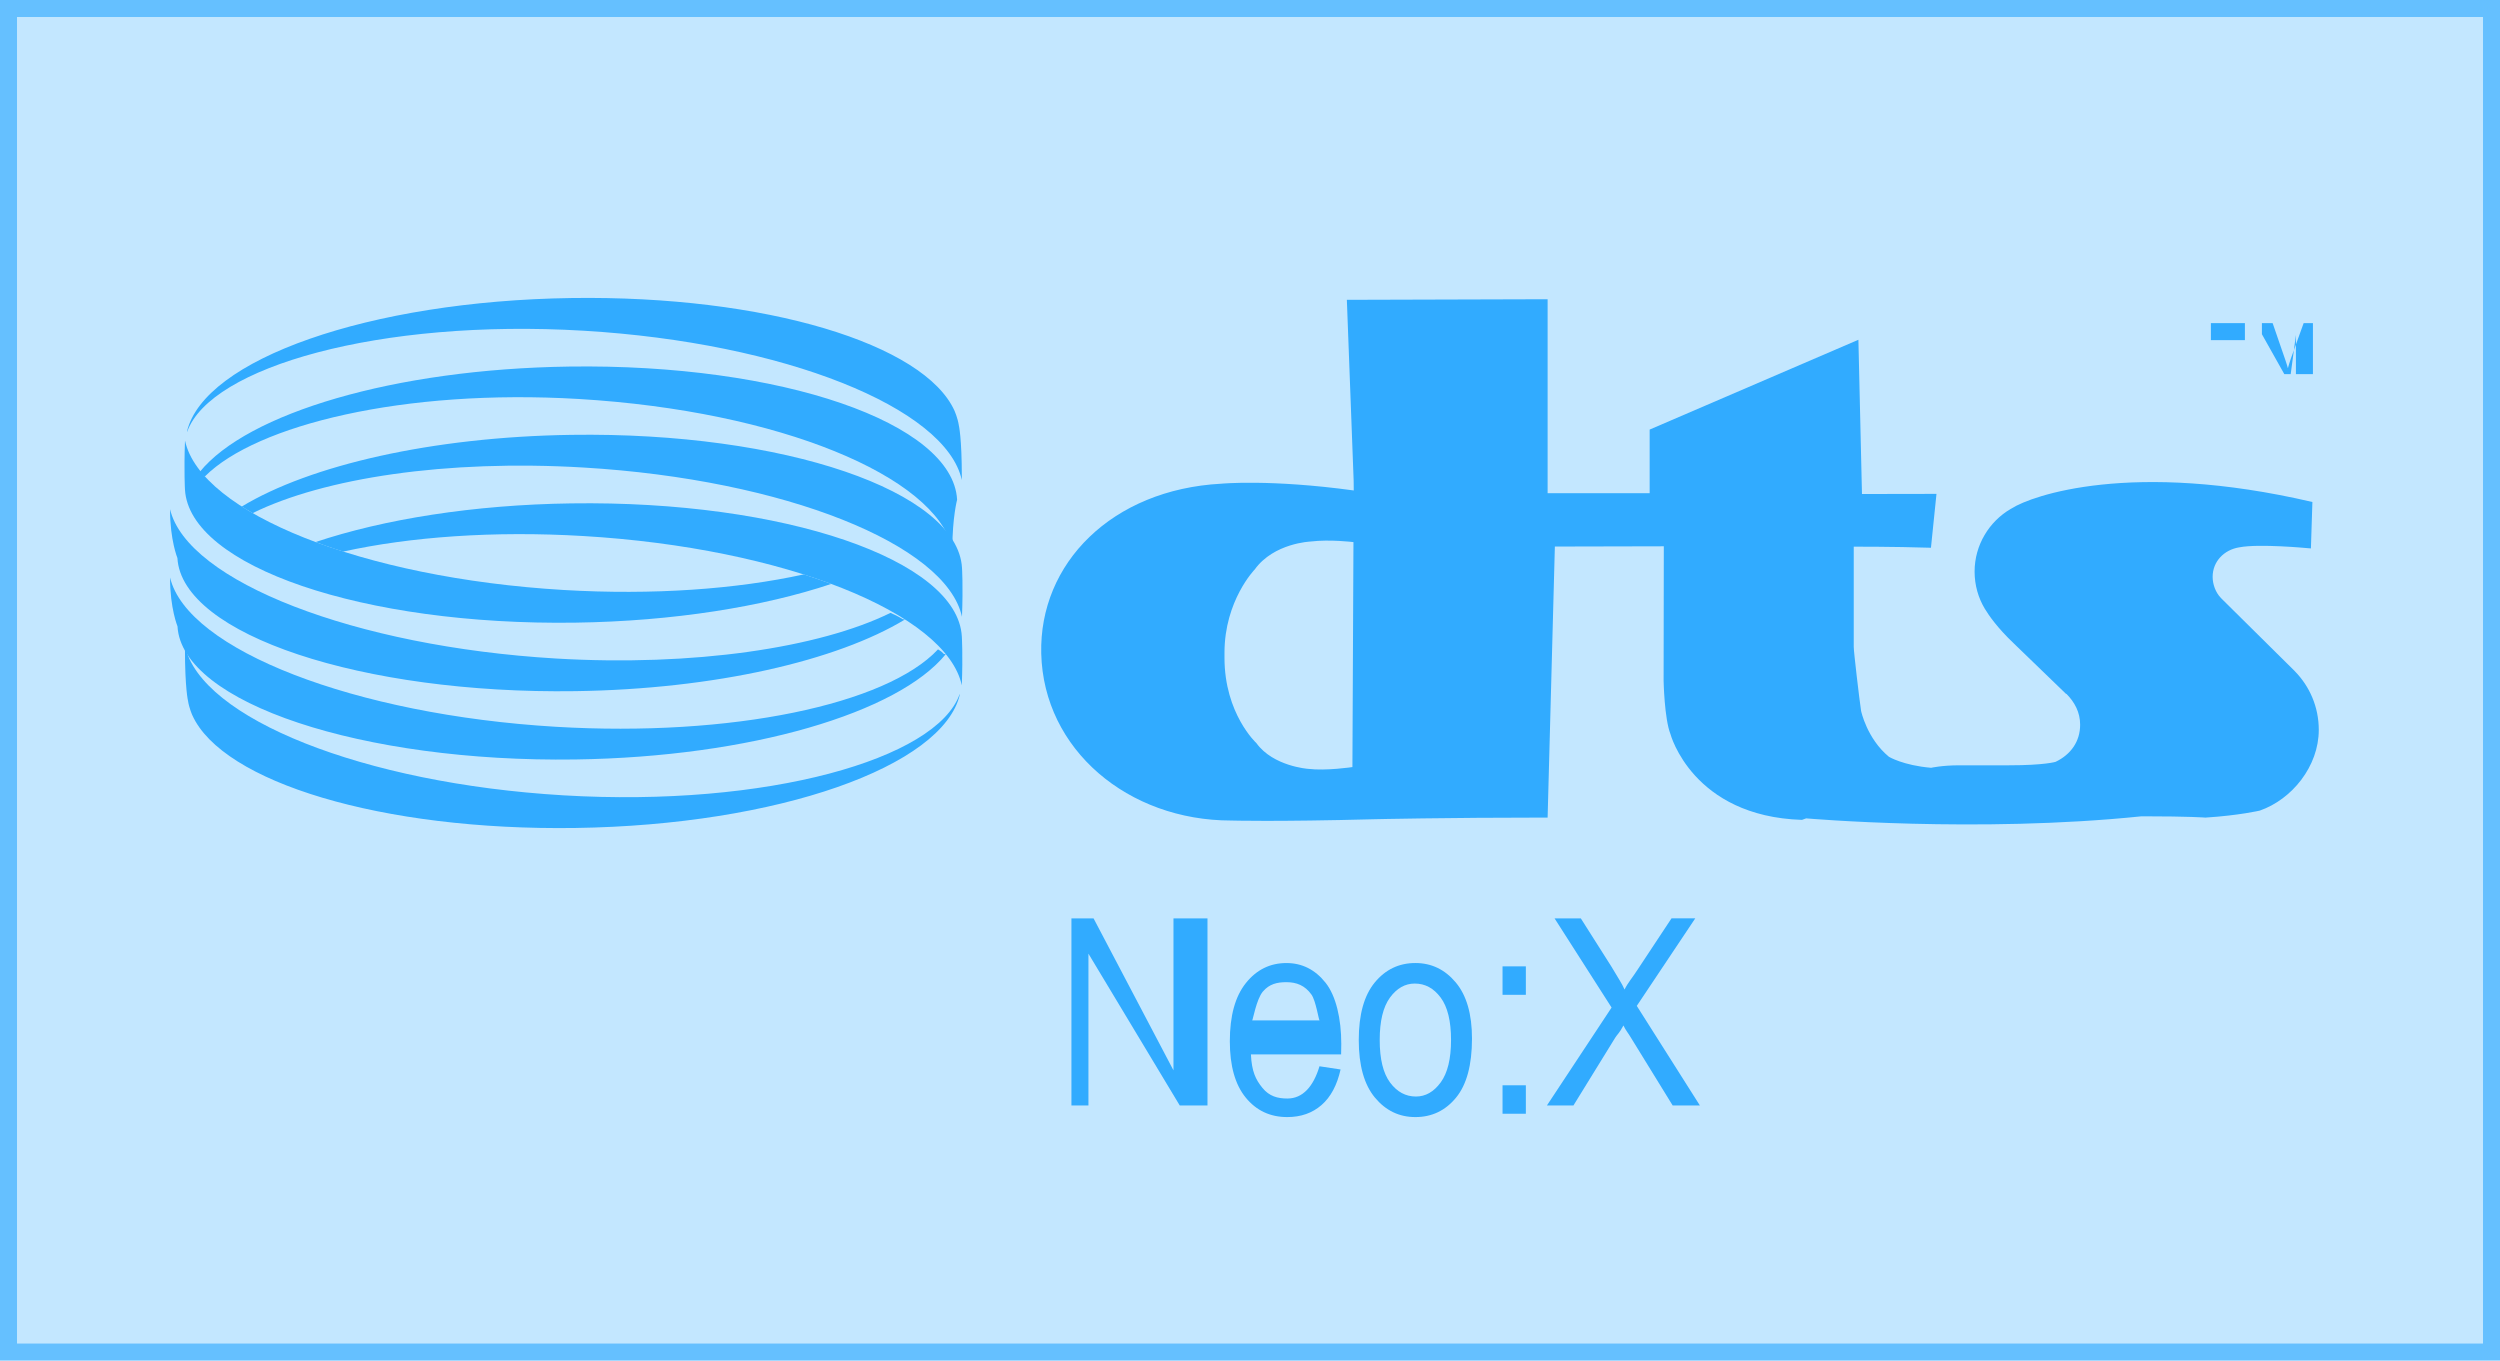
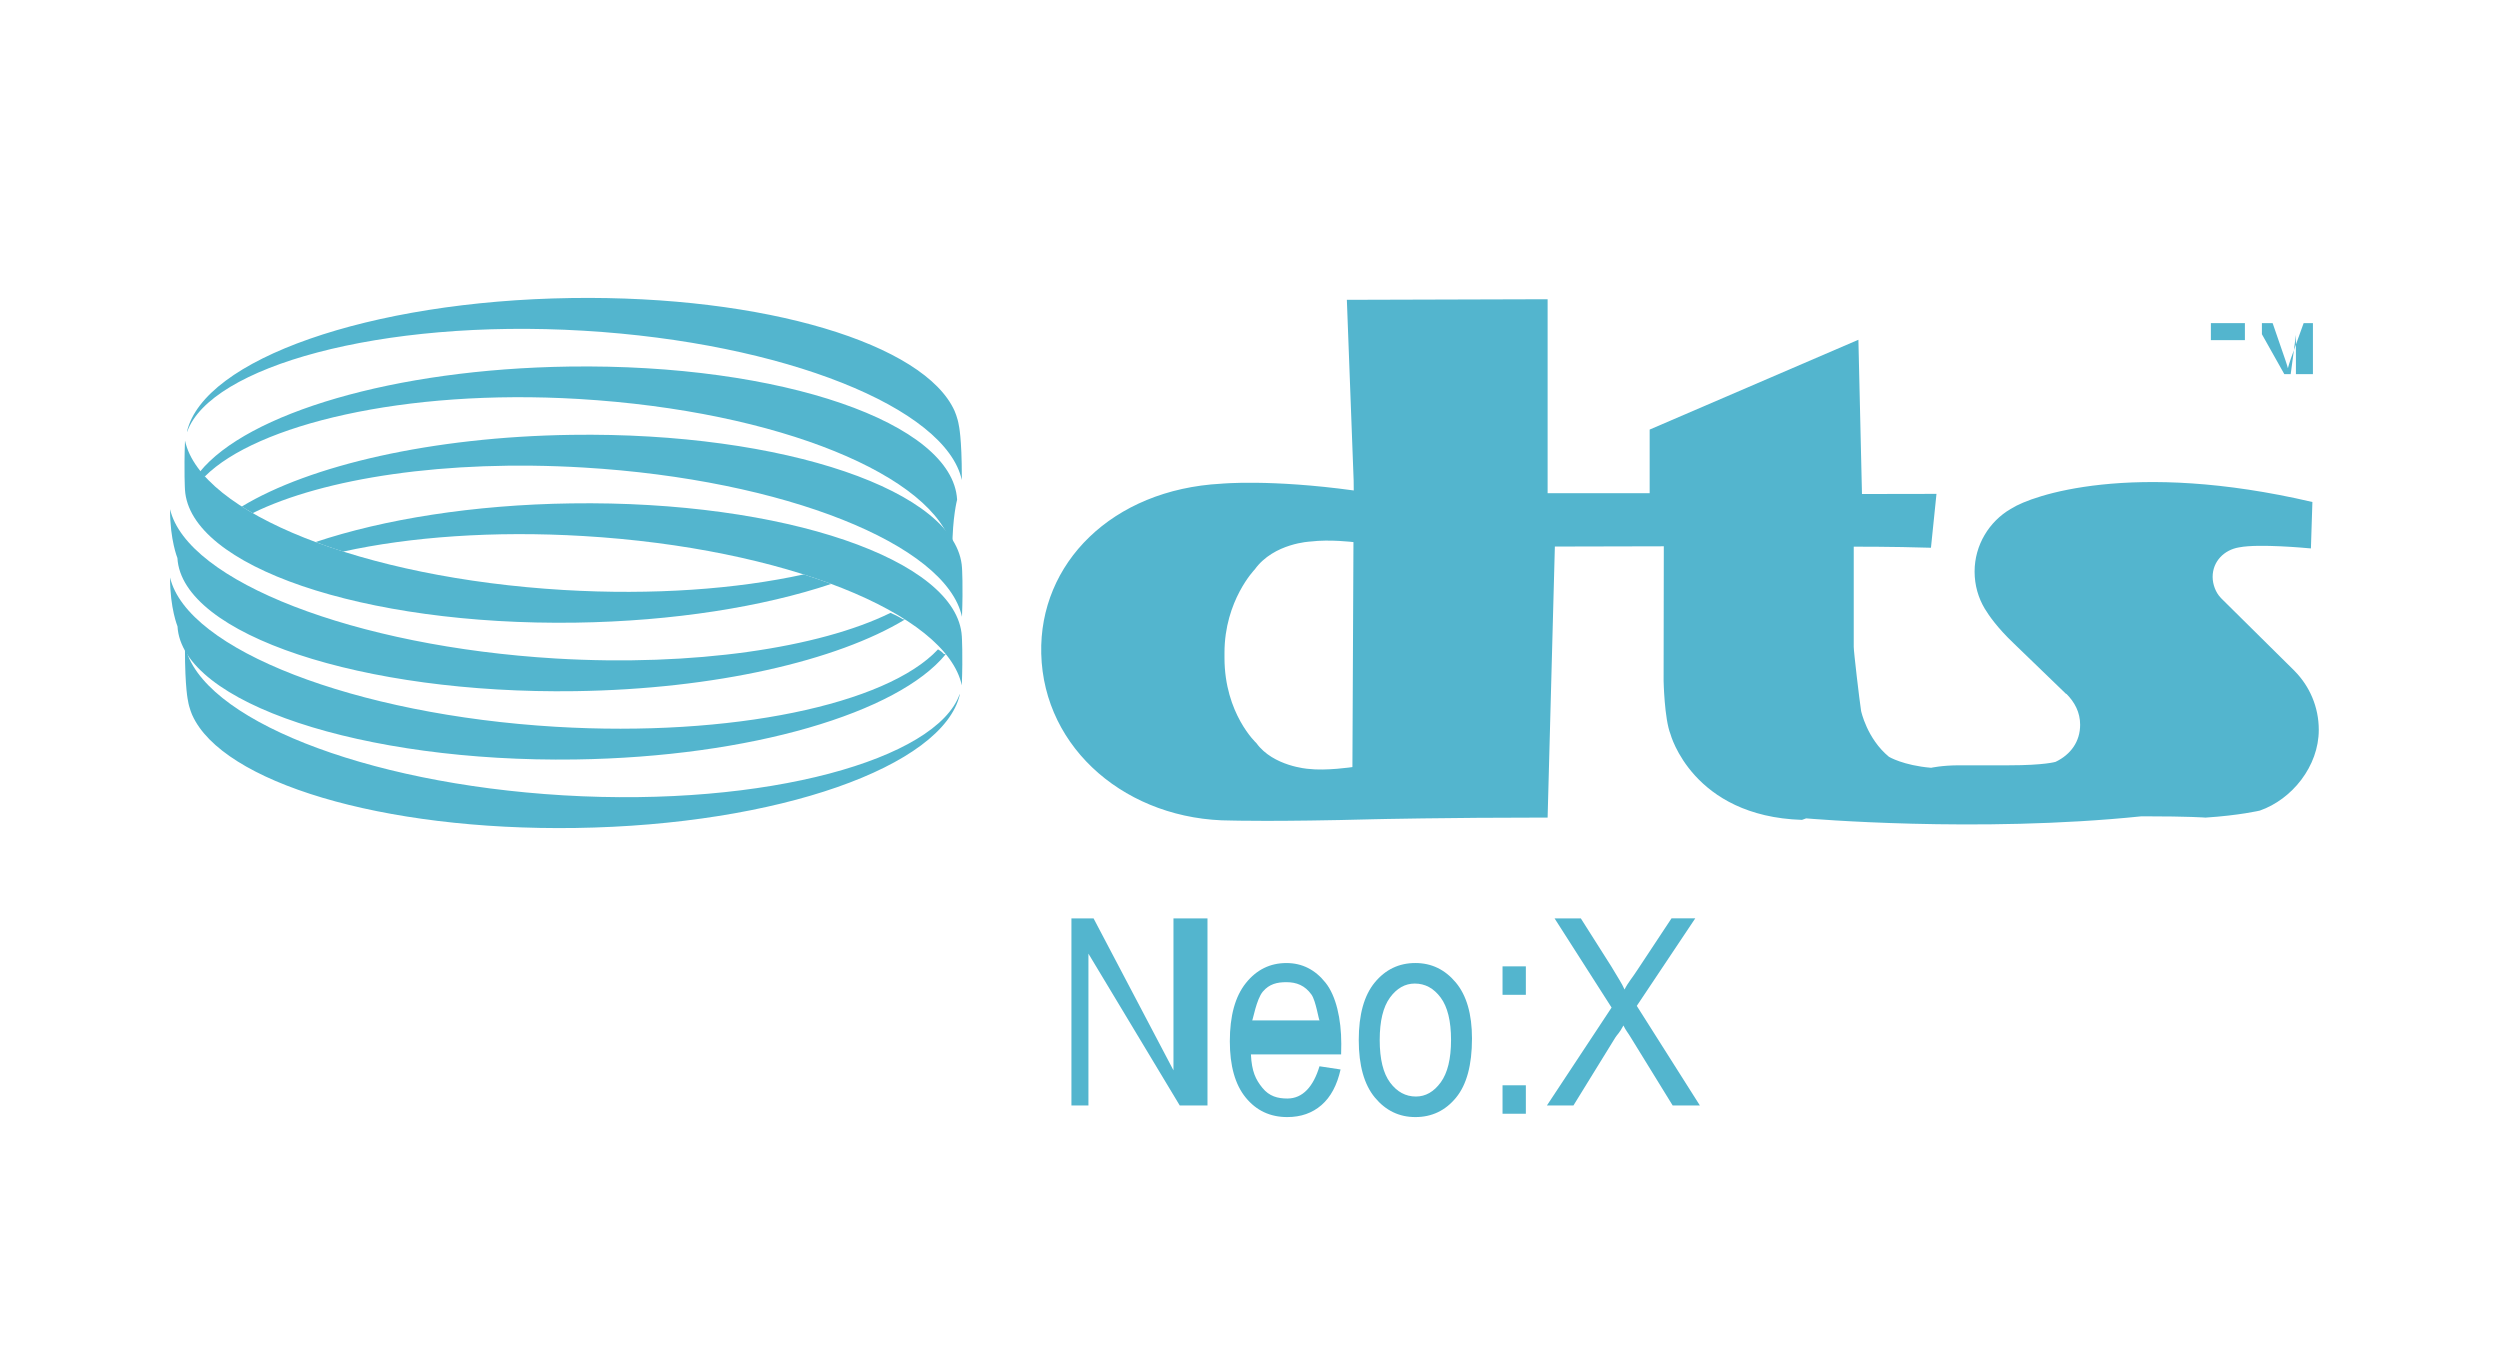
- <svg xmlns="http://www.w3.org/2000/svg" version="1.1" x="0px" y="0px" width="147px" height="80px" viewBox="0 0 147 80" overflow="visible" enable-background="new 0 0 147 80" xml:space="preserve">
-   <defs>
- </defs>
-   <g>
-     <rect opacity="0.29" fill="#31ABFF" width="147" height="80" />
-     <g opacity="0.64">
-       <path fill="#31ABFF" d="M146,1v78H1V1H146 M147,0H0v80h147V0L147,0z" />
-     </g>
-   </g>
-   <path id="path128_4_" fill="#31ABFF" d="M72,38.677c0,3.297,1.878,5.021,1.878,5.021c0.988,1.365,3.034,1.51,3.034,1.51  c1.059,0.131,2.61-0.104,2.61-0.104l0.061-13.229c0,0-1.401-0.172-2.52-0.033c0,0-2.159,0.084-3.282,1.639  c0,0-1.781,1.828-1.781,4.9V38.677L72,38.677z M91,48.073c-6,0-10.202,0.098-10.202,0.098c-5.779,0.154-8.407,0.076-8.407,0.076  c-6.061,0-11.028-4.168-11.166-9.816c-0.13-5.301,4.147-9.645,10.59-9.99c0,0,2.875-0.275,7.785,0.398l-0.005-0.57L79.195,17.63  L91,17.595V29h6v-3.741l12.274-5.281l0.21,9.07l4.381-0.008l-0.325,3.168c-2.315-0.072-4.54-0.064-4.54-0.064v5.896  c0,0.291,0.329,3.082,0.432,3.762c0,0,0.342,1.631,1.637,2.697c0,0,0.837,0.508,2.482,0.647c0,0,0.638-0.146,1.663-0.146h2.816  h0.092c2.106,0,2.747-0.204,2.747-0.204c0.902-0.432,1.443-1.204,1.443-2.18c0-0.736-0.321-1.326-0.808-1.82l-0.018,0.007  l-3.081-2.976c-0.965-0.916-1.471-1.657-1.668-1.987l-0.023-0.032c-0.387-0.641-0.608-1.393-0.608-2.198  c0-1.566,0.863-2.949,2.119-3.682l0.085-0.047c1.137-0.725,7.019-2.848,17.659-0.363l-0.087,2.729l-0.221-0.018  c0,0-2.84-0.268-3.98-0.047l-0.026,0.004c-0.878,0.146-1.552,0.826-1.552,1.734c0,0.445,0.182,0.92,0.466,1.217l0.071,0.076  l4.265,4.221l0.036,0.039c0.866,0.883,1.403,2.1,1.403,3.443c0,2.139-1.572,4.084-3.464,4.746c0,0-1.21,0.286-3.197,0.413  c0,0-0.938-0.076-3.618-0.076h-0.146c-9.665,1-19.718,0.121-19.718,0.121l-0.245,0.089c-6.443-0.207-7.732-5.041-7.732-5.041  c-0.36-0.906-0.404-3.136-0.404-3.136l0.012-7.91l-6.406,0.015L91,48.067V48.073z" />
-   <path id="path130_4_" fill="#31ABFF" d="M12.062,28c3.016-3,11.647-5.153,21.97-4.54C45.841,24.164,55,28.009,56,32.249V32.21  c0-1.77,0.278-2.83,0.278-2.83c-0.254-4.512-10.319-8.006-22.817-7.826c-10.305,0.148-18.913,2.752-21.714,6.193  c0,0,0.156,0.133,0.27,0.254L12.058,28H12.062z" />
-   <path id="path132_4_" fill="#31ABFF" d="M14.856,30.171c4.188-2.059,11.377-3.162,19.46-2.68  c11.809,0.701,21.328,4.533,22.248,8.775l0.002-0.041c0.068-1.77,0-2.83,0-2.83c-0.256-4.512-10.46-8.006-22.958-7.826  c-8.219,0.119-15.398,1.795-19.39,4.215c0,0,0.307,0.195,0.625,0.381L14.856,30.171L14.856,30.171z" />
-   <path id="path142_4_" fill="#31ABFF" d="M20.178,32.433c3.933-0.865,8.841-1.23,14.128-0.914  c11.809,0.701,21.328,4.533,22.248,8.775l0.002-0.039c0.066-1.77,0-2.83,0-2.83c-0.257-4.514-10.463-8.006-22.96-7.826  c-5.773,0.08-11.037,0.936-15.04,2.273c0,0,0.832,0.314,1.606,0.555L20.178,32.433z" />
-   <path id="path144_4_" fill="#31ABFF" d="M10.994,25.374c0.993-4.234,10.696-7.678,22.61-7.85  c11.396-0.162,20.751,2.699,22.524,6.635c0,0,0.184,0.416,0.25,0.844c0,0,0.178,0.713,0.178,3.072l-0.002,0.148  c-0.93-4.236-10.442-8.076-22.242-8.777c-11.976-0.713-21.945,2.133-23.303,5.934L10.994,25.374z" />
-   <path id="path146_4_" fill="#31ABFF" d="M55.611,38.466c-2.798,3.439-11.476,6.043-21.778,6.191  c-12.498,0.178-23.141-3.314-23.396-7.828c0,0-0.437-1.062-0.437-2.832v-0.039c1,4.244,10.877,8.074,22.685,8.777  c10.316,0.613,19.446-1.311,22.47-4.553c0,0,0.226,0.129,0.344,0.271L55.611,38.466L55.611,38.466z" />
-   <path id="path148_4_" fill="#31ABFF" d="M53.213,36.425c-3.991,2.42-11.171,4.098-19.388,4.215  c-12.497,0.18-23.137-3.314-23.393-7.828c0,0-0.433-1.059-0.433-2.83v-0.039c1,4.24,10.873,8.074,22.681,8.777  c8.081,0.48,15.491-0.623,19.679-2.682c0,0,0.411,0.168,0.732,0.375L53.213,36.425L53.213,36.425z" />
-   <path id="path150_4_" fill="#31ABFF" d="M48.878,34.335c-4.006,1.338-9.268,2.193-15.042,2.277  c-12.496,0.178-22.703-3.316-22.96-7.826c0,0-0.063-1.061,0-2.832l0.004-0.039c0.92,4.24,10.438,8.072,22.247,8.775  c5.283,0.314,10.193-0.051,14.126-0.914c0,0,0.732,0.227,1.597,0.549L48.878,34.335L48.878,34.335z" />
-   <path id="path152_4_" fill="#31ABFF" d="M56.44,40.837c-0.994,4.232-10.698,7.676-22.608,7.848  c-11.4,0.164-20.753-2.697-22.525-6.633c0,0-0.187-0.416-0.252-0.842c0,0-0.18-0.717-0.18-3.076l0.004-0.148  c0.929,4.236,10.441,8.076,22.242,8.779c11.977,0.713,21.944-2.133,23.302-5.936L56.44,40.837L56.44,40.837z" />
-   <path id="path194_6_" fill="#31ABFF" d="M131,21.952V20h-1v-1h2v1h-1V21.952L131,21.952z" />
-   <path id="path196_6_" fill="#31ABFF" d="M133,21.952V19h0.631l0.746,2.164c0.069,0.191,0.122,0.388,0.151,0.486  c0.035-0.107,0.093-0.347,0.169-0.55L135.454,19H136v3h-1v-2.306L134.693,22h-0.375L133,19.653V21.952L133,21.952L133,21.952z" />
-   <path fill="#31ABFF" d="M63,65V54h1.301L69,62.936V54h2v11h-1.632L64,56.075V65H63z" />
-   <path fill="#31ABFF" d="M77.586,62.697l1.24,0.188c-0.207,0.925-0.581,1.623-1.122,2.093c-0.542,0.471-1.212,0.706-2.012,0.706  c-1.007,0-1.821-0.382-2.444-1.146s-0.934-1.867-0.934-3.309c0-1.496,0.313-2.637,0.942-3.423c0.628-0.786,1.424-1.179,2.387-1.179  c0.919,0,1.687,0.386,2.301,1.159c0.615,0.772,0.923,2.125,0.923,3.588L78.858,62h-5.304c0.049,1,0.274,1.473,0.677,1.968  c0.403,0.495,0.893,0.625,1.469,0.625C76.604,64.594,77.231,63.883,77.586,62.697z M73.628,60h3.966c-0.055,0-0.215-1.15-0.481-1.52  c-0.387-0.539-0.879-0.728-1.477-0.728c-0.539,0-0.999,0.104-1.38,0.553C73.875,58.754,73.666,60,73.628,60z" />
-   <path fill="#31ABFF" d="M79.895,61.155c0-1.496,0.314-2.625,0.942-3.387c0.628-0.761,1.424-1.142,2.387-1.142  c0.946,0,1.738,0.381,2.375,1.142c0.637,0.762,0.954,1.861,0.954,3.297c0,1.556-0.312,2.715-0.938,3.476  c-0.625,0.762-1.422,1.143-2.391,1.143c-0.952,0-1.745-0.382-2.379-1.146S79.895,62.646,79.895,61.155z M81.127,61.151  c0,1.122,0.204,1.957,0.611,2.504c0.408,0.547,0.914,0.821,1.519,0.821c0.565,0,1.051-0.276,1.456-0.83  c0.405-0.553,0.608-1.385,0.608-2.496c0-1.117-0.204-1.949-0.612-2.496s-0.914-0.821-1.518-0.821c-0.571,0-1.059,0.275-1.461,0.825  C81.328,59.209,81.127,60.04,81.127,61.151z" />
-   <path fill="#31ABFF" d="M88.349,58.495v-1.673h1.371v1.673H88.349z M88.349,65.488v-1.673h1.371v1.673H88.349z" />
-   <path fill="#31ABFF" d="M90.96,65l3.801-5.756L91.408,54h1.544l1.793,2.827c0.368,0.629,0.628,1.001,0.778,1.357  c0.211-0.426,0.471-0.703,0.778-1.185l1.984-3h1.396l-3.438,5.147L99.952,65h-1.6l-2.476-4.021  c-0.139-0.238-0.277-0.384-0.419-0.681c-0.223,0.437-0.383,0.552-0.479,0.713L92.519,65H90.96z" />
+ <svg xmlns="http://www.w3.org/2000/svg" version="1.1" x="0px" y="0px" width="147px" height="80px" viewBox="0 0 147 80" overflow="visible" enable-background="new 0 0 147 80" xml:space="preserve" id="svg3322">
+   <defs id="defs3324" />
+   <path id="path128_4_" fill="#31ABFF" d="M72,38.677c0,3.297,1.878,5.021,1.878,5.021c0.988,1.365,3.034,1.51,3.034,1.51  c1.059,0.131,2.61-0.104,2.61-0.104l0.061-13.229c0,0-1.401-0.172-2.52-0.033c0,0-2.159,0.084-3.282,1.639  c0,0-1.781,1.828-1.781,4.9V38.677L72,38.677z M91,48.073c-6,0-10.202,0.098-10.202,0.098c-5.779,0.154-8.407,0.076-8.407,0.076  c-6.061,0-11.028-4.168-11.166-9.816c-0.13-5.301,4.147-9.645,10.59-9.99c0,0,2.875-0.275,7.785,0.398l-0.005-0.57L79.195,17.63  L91,17.595V29h6v-3.741l12.274-5.281l0.21,9.07l4.381-0.008l-0.325,3.168c-2.315-0.072-4.54-0.064-4.54-0.064v5.896  c0,0.291,0.329,3.082,0.432,3.762c0,0,0.342,1.631,1.637,2.697c0,0,0.837,0.508,2.482,0.647c0,0,0.638-0.146,1.663-0.146h2.816  h0.092c2.106,0,2.747-0.204,2.747-0.204c0.902-0.432,1.443-1.204,1.443-2.18c0-0.736-0.321-1.326-0.808-1.82l-0.018,0.007  l-3.081-2.976c-0.965-0.916-1.471-1.657-1.668-1.987l-0.023-0.032c-0.387-0.641-0.608-1.393-0.608-2.198  c0-1.566,0.863-2.949,2.119-3.682l0.085-0.047c1.137-0.725,7.019-2.848,17.659-0.363l-0.087,2.729l-0.221-0.018  c0,0-2.84-0.268-3.98-0.047l-0.026,0.004c-0.878,0.146-1.552,0.826-1.552,1.734c0,0.445,0.182,0.92,0.466,1.217l0.071,0.076  l4.265,4.221l0.036,0.039c0.866,0.883,1.403,2.1,1.403,3.443c0,2.139-1.572,4.084-3.464,4.746c0,0-1.21,0.286-3.197,0.413  c0,0-0.938-0.076-3.618-0.076h-0.146c-9.665,1-19.718,0.121-19.718,0.121l-0.245,0.089c-6.443-0.207-7.732-5.041-7.732-5.041  c-0.36-0.906-0.404-3.136-0.404-3.136l0.012-7.91l-6.406,0.015L91,48.067V48.073z" style="fill:#53b5ce;fill-opacity:1" />
+   <path id="path130_4_" fill="#31ABFF" d="M12.062,28c3.016-3,11.647-5.153,21.97-4.54C45.841,24.164,55,28.009,56,32.249V32.21  c0-1.77,0.278-2.83,0.278-2.83c-0.254-4.512-10.319-8.006-22.817-7.826c-10.305,0.148-18.913,2.752-21.714,6.193  c0,0,0.156,0.133,0.27,0.254L12.058,28H12.062z" style="fill:#53b5ce;fill-opacity:1" />
+   <path id="path132_4_" fill="#31ABFF" d="M14.856,30.171c4.188-2.059,11.377-3.162,19.46-2.68  c11.809,0.701,21.328,4.533,22.248,8.775l0.002-0.041c0.068-1.77,0-2.83,0-2.83c-0.256-4.512-10.46-8.006-22.958-7.826  c-8.219,0.119-15.398,1.795-19.39,4.215c0,0,0.307,0.195,0.625,0.381L14.856,30.171L14.856,30.171z" style="fill:#53b5ce;fill-opacity:1" />
+   <path id="path142_4_" fill="#31ABFF" d="M20.178,32.433c3.933-0.865,8.841-1.23,14.128-0.914  c11.809,0.701,21.328,4.533,22.248,8.775l0.002-0.039c0.066-1.77,0-2.83,0-2.83c-0.257-4.514-10.463-8.006-22.96-7.826  c-5.773,0.08-11.037,0.936-15.04,2.273c0,0,0.832,0.314,1.606,0.555L20.178,32.433z" style="fill:#53b5ce;fill-opacity:1" />
+   <path id="path144_4_" fill="#31ABFF" d="M10.994,25.374c0.993-4.234,10.696-7.678,22.61-7.85  c11.396-0.162,20.751,2.699,22.524,6.635c0,0,0.184,0.416,0.25,0.844c0,0,0.178,0.713,0.178,3.072l-0.002,0.148  c-0.93-4.236-10.442-8.076-22.242-8.777c-11.976-0.713-21.945,2.133-23.303,5.934L10.994,25.374z" style="fill:#53b5ce;fill-opacity:1" />
+   <path id="path146_4_" fill="#31ABFF" d="M55.611,38.466c-2.798,3.439-11.476,6.043-21.778,6.191  c-12.498,0.178-23.141-3.314-23.396-7.828c0,0-0.437-1.062-0.437-2.832v-0.039c1,4.244,10.877,8.074,22.685,8.777  c10.316,0.613,19.446-1.311,22.47-4.553c0,0,0.226,0.129,0.344,0.271L55.611,38.466L55.611,38.466z" style="fill:#53b5ce;fill-opacity:1" />
+   <path id="path148_4_" fill="#31ABFF" d="M53.213,36.425c-3.991,2.42-11.171,4.098-19.388,4.215  c-12.497,0.18-23.137-3.314-23.393-7.828c0,0-0.433-1.059-0.433-2.83v-0.039c1,4.24,10.873,8.074,22.681,8.777  c8.081,0.48,15.491-0.623,19.679-2.682c0,0,0.411,0.168,0.732,0.375L53.213,36.425L53.213,36.425z" style="fill:#53b5ce;fill-opacity:1" />
+   <path id="path150_4_" fill="#31ABFF" d="M48.878,34.335c-4.006,1.338-9.268,2.193-15.042,2.277  c-12.496,0.178-22.703-3.316-22.96-7.826c0,0-0.063-1.061,0-2.832l0.004-0.039c0.92,4.24,10.438,8.072,22.247,8.775  c5.283,0.314,10.193-0.051,14.126-0.914c0,0,0.732,0.227,1.597,0.549L48.878,34.335L48.878,34.335z" style="fill:#53b5ce;fill-opacity:1" />
+   <path id="path152_4_" fill="#31ABFF" d="M56.44,40.837c-0.994,4.232-10.698,7.676-22.608,7.848  c-11.4,0.164-20.753-2.697-22.525-6.633c0,0-0.187-0.416-0.252-0.842c0,0-0.18-0.717-0.18-3.076l0.004-0.148  c0.929,4.236,10.441,8.076,22.242,8.779c11.977,0.713,21.944-2.133,23.302-5.936L56.44,40.837L56.44,40.837z" style="fill:#53b5ce;fill-opacity:1" />
+   <path id="path194_6_" fill="#31ABFF" d="M131,21.952V20h-1v-1h2v1h-1V21.952L131,21.952z" style="fill:#53b5ce;fill-opacity:1" />
+   <path id="path196_6_" fill="#31ABFF" d="M133,21.952V19h0.631l0.746,2.164c0.069,0.191,0.122,0.388,0.151,0.486  c0.035-0.107,0.093-0.347,0.169-0.55L135.454,19H136v3h-1v-2.306L134.693,22h-0.375L133,19.653V21.952L133,21.952L133,21.952z" style="fill:#53b5ce;fill-opacity:1" />
+   <path fill="#31ABFF" d="M63,65V54h1.301L69,62.936V54h2v11h-1.632L64,56.075V65H63z" id="path3345" style="fill:#53b5ce;fill-opacity:1" />
+   <path fill="#31ABFF" d="M77.586,62.697l1.24,0.188c-0.207,0.925-0.581,1.623-1.122,2.093c-0.542,0.471-1.212,0.706-2.012,0.706  c-1.007,0-1.821-0.382-2.444-1.146s-0.934-1.867-0.934-3.309c0-1.496,0.313-2.637,0.942-3.423c0.628-0.786,1.424-1.179,2.387-1.179  c0.919,0,1.687,0.386,2.301,1.159c0.615,0.772,0.923,2.125,0.923,3.588L78.858,62h-5.304c0.049,1,0.274,1.473,0.677,1.968  c0.403,0.495,0.893,0.625,1.469,0.625C76.604,64.594,77.231,63.883,77.586,62.697z M73.628,60h3.966c-0.055,0-0.215-1.15-0.481-1.52  c-0.387-0.539-0.879-0.728-1.477-0.728c-0.539,0-0.999,0.104-1.38,0.553C73.875,58.754,73.666,60,73.628,60z" id="path3347" style="fill:#53b5ce;fill-opacity:1" />
+   <path fill="#31ABFF" d="M79.895,61.155c0-1.496,0.314-2.625,0.942-3.387c0.628-0.761,1.424-1.142,2.387-1.142  c0.946,0,1.738,0.381,2.375,1.142c0.637,0.762,0.954,1.861,0.954,3.297c0,1.556-0.312,2.715-0.938,3.476  c-0.625,0.762-1.422,1.143-2.391,1.143c-0.952,0-1.745-0.382-2.379-1.146S79.895,62.646,79.895,61.155z M81.127,61.151  c0,1.122,0.204,1.957,0.611,2.504c0.408,0.547,0.914,0.821,1.519,0.821c0.565,0,1.051-0.276,1.456-0.83  c0.405-0.553,0.608-1.385,0.608-2.496c0-1.117-0.204-1.949-0.612-2.496s-0.914-0.821-1.518-0.821c-0.571,0-1.059,0.275-1.461,0.825  C81.328,59.209,81.127,60.04,81.127,61.151z" id="path3349" style="fill:#53b5ce;fill-opacity:1" />
+   <path fill="#31ABFF" d="M88.349,58.495v-1.673h1.371v1.673H88.349z M88.349,65.488v-1.673h1.371v1.673H88.349z" id="path3351" style="fill:#53b5ce;fill-opacity:1" />
+   <path fill="#31ABFF" d="M90.96,65l3.801-5.756L91.408,54h1.544l1.793,2.827c0.368,0.629,0.628,1.001,0.778,1.357  c0.211-0.426,0.471-0.703,0.778-1.185l1.984-3h1.396l-3.438,5.147L99.952,65h-1.6l-2.476-4.021  c-0.139-0.238-0.277-0.384-0.419-0.681c-0.223,0.437-0.383,0.552-0.479,0.713L92.519,65H90.96z" id="path3353" style="fill:#53b5ce;fill-opacity:1" />
</svg>
